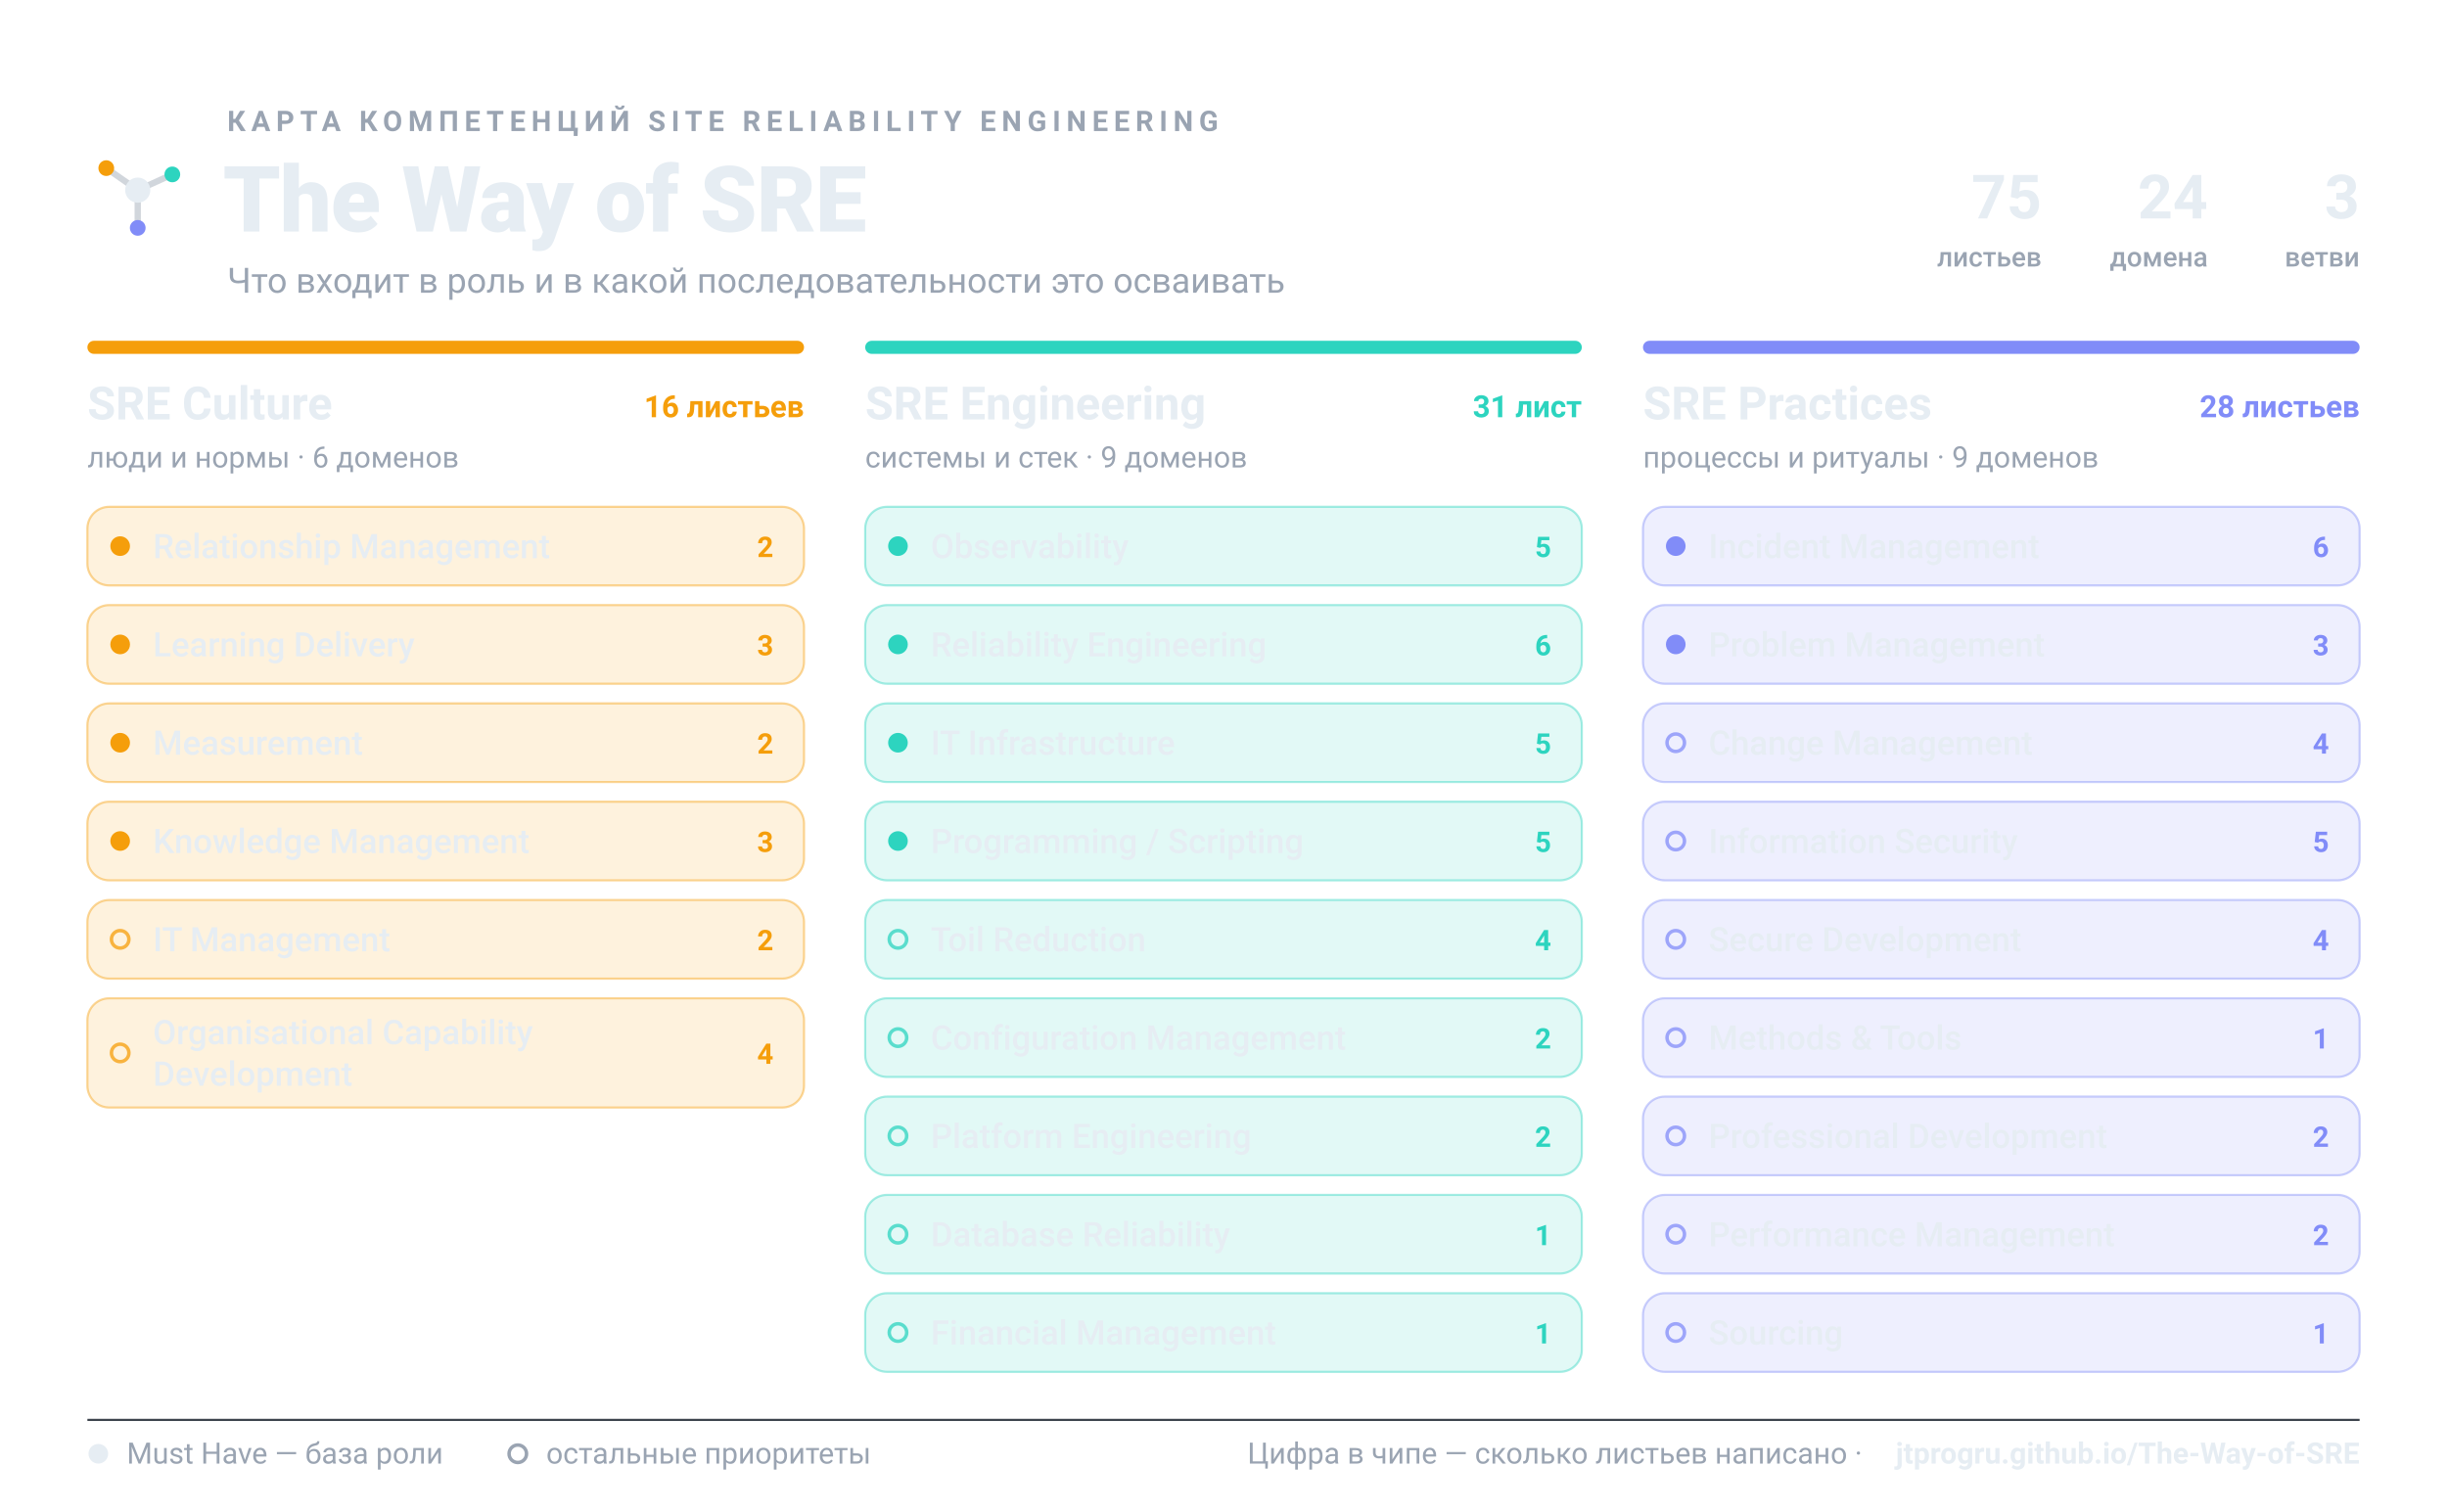
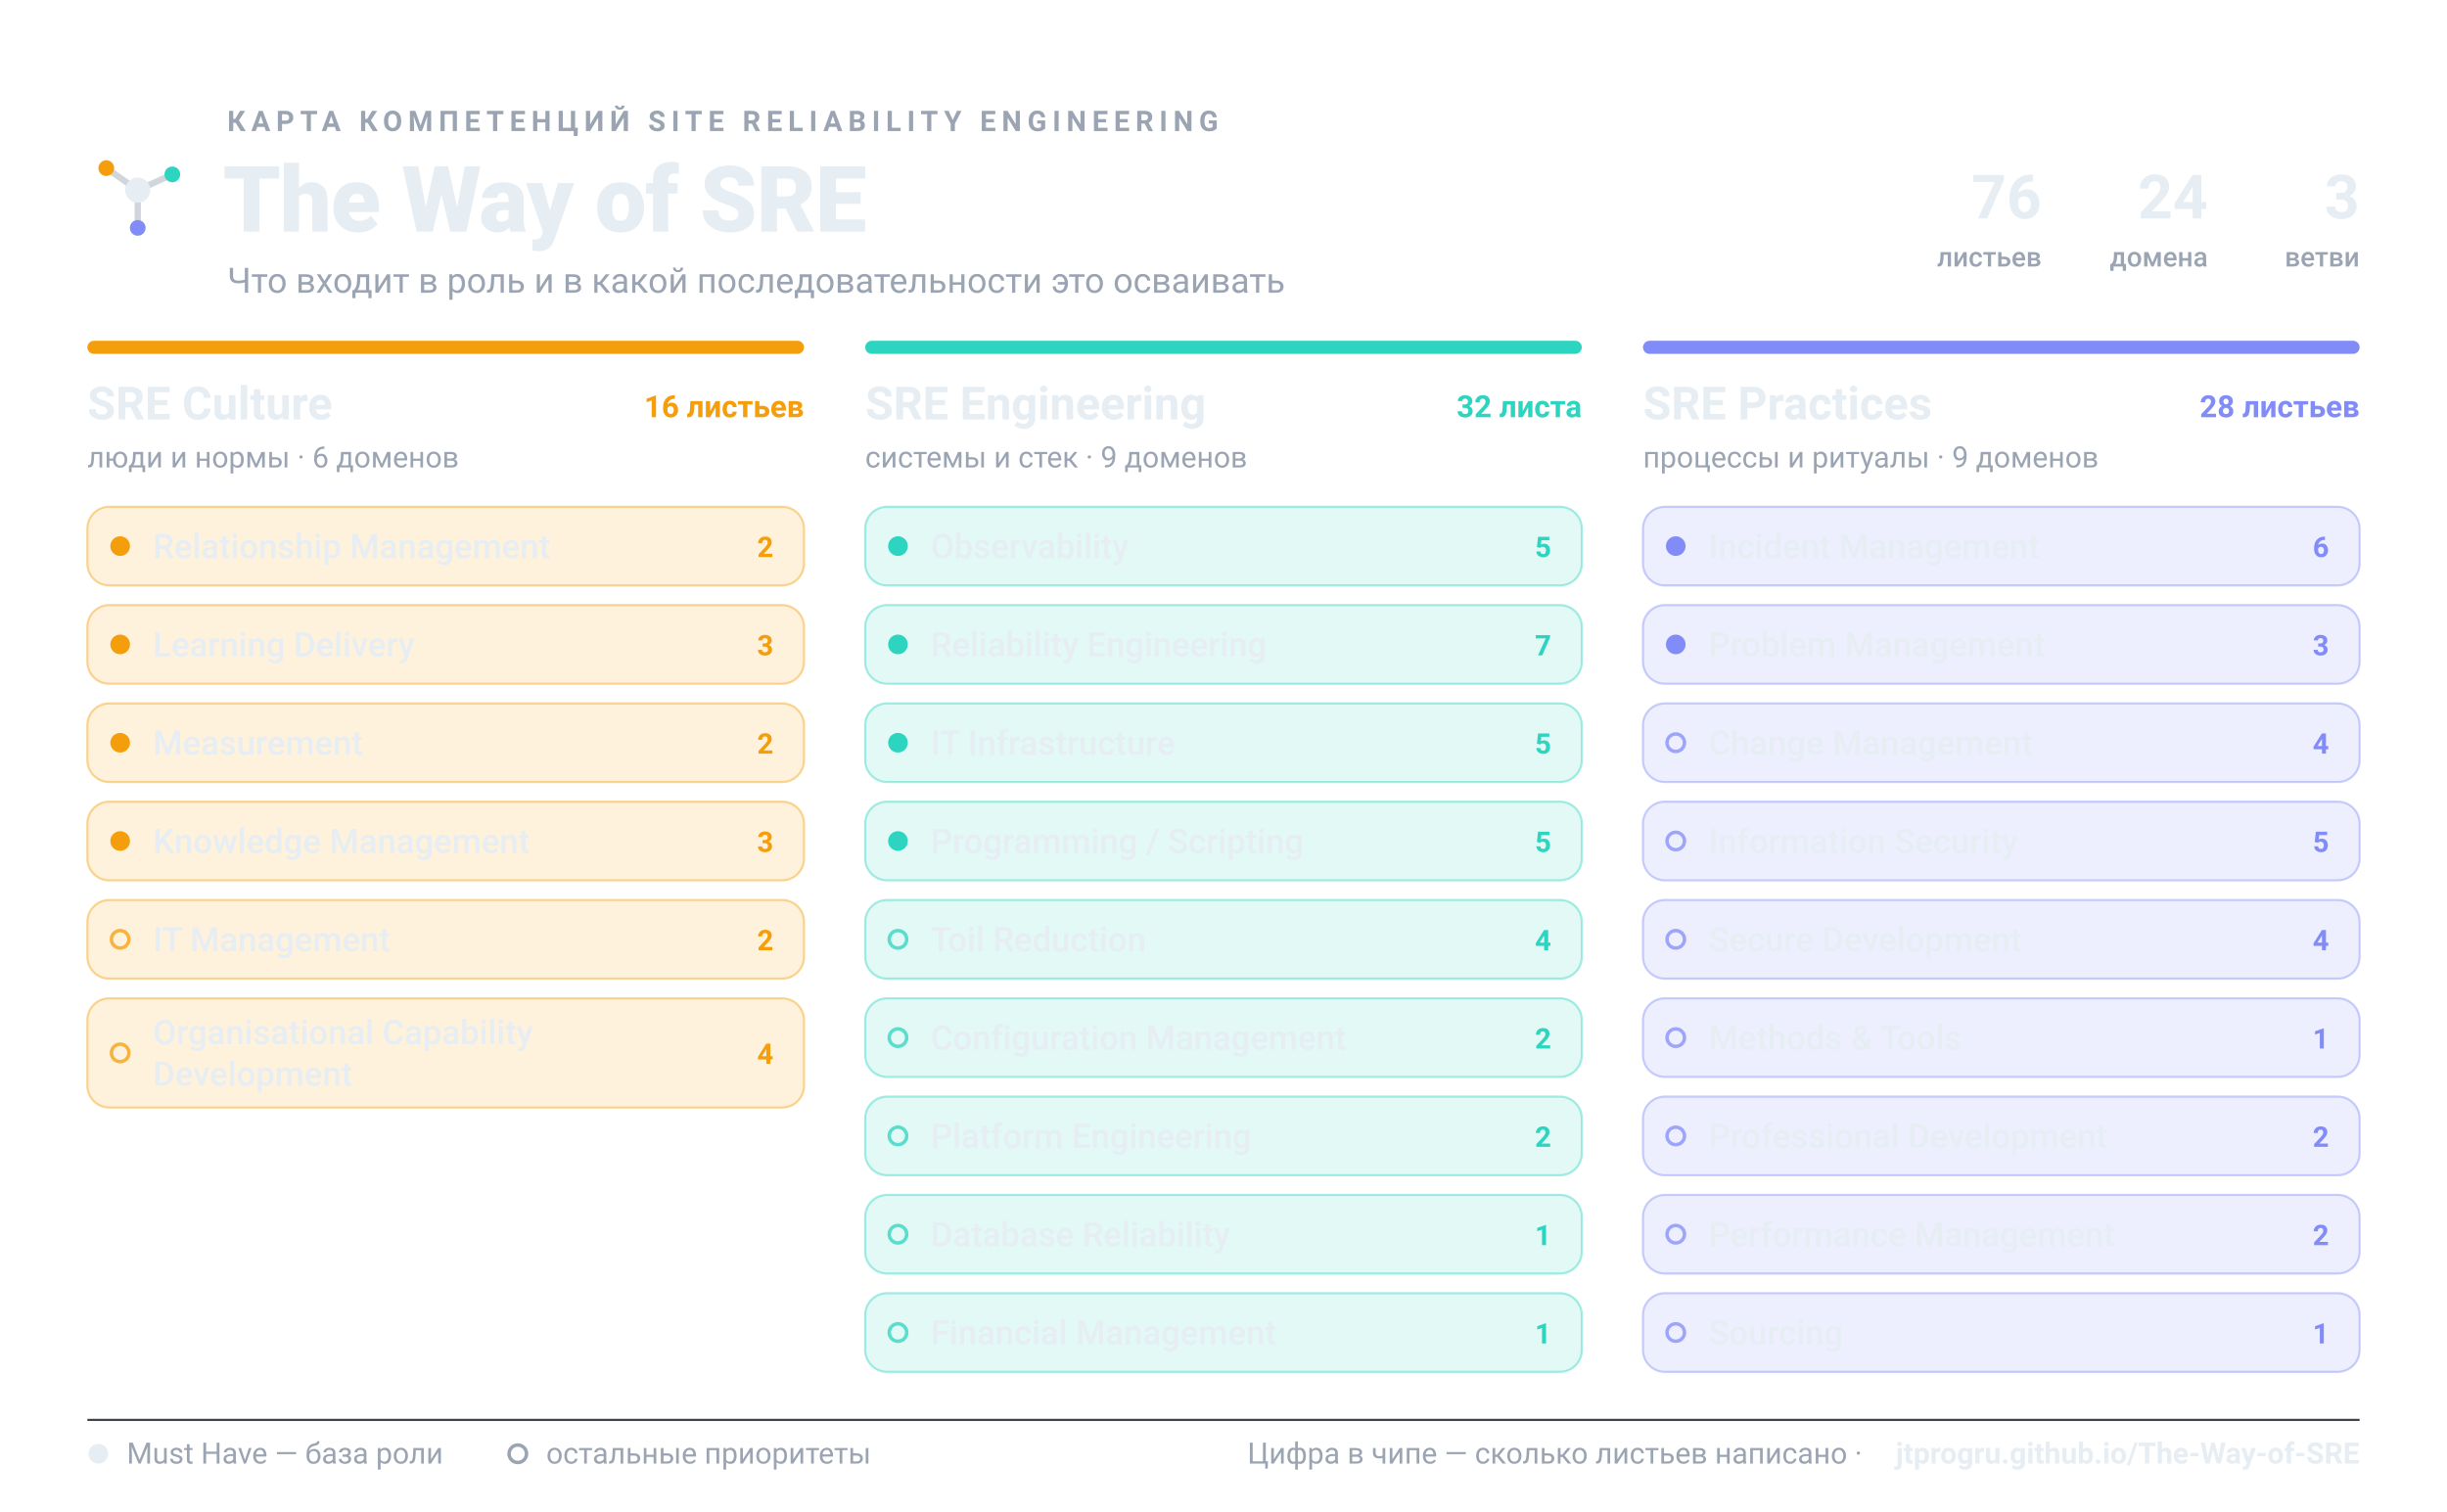
- <svg xmlns="http://www.w3.org/2000/svg" viewBox="0 0 1120 692" width="1120" height="692" role="img" aria-label="The Way of SRE — карта компетенций SRE: 3 ветви, 24 домена, 75 листьев. SRE Culture: 16, SRE Engineering: 31, SRE Practices: 28">
+ <svg xmlns="http://www.w3.org/2000/svg" viewBox="0 0 1120 692" width="1120" height="692" role="img" aria-label="The Way of SRE — карта компетенций SRE: 3 ветви, 24 домена, 76 листьев. SRE Culture: 16, SRE Engineering: 32, SRE Practices: 28">
  <style>
    text { font-family: -apple-system, BlinkMacSystemFont, "Segoe UI", system-ui, Roboto, "Helvetica Neue", Arial, sans-serif; }
    .eyebrow  { font-size: 13px; font-weight: 600; letter-spacing: .2em; fill: #9aa4b2; }
    .title    { font-size: 42px; font-weight: 800; letter-spacing: -.01em; fill: #e6edf3; }
    .tagline  { font-size: 16px; font-weight: 400; fill: #9aa4b2; }
    .stat-num { font-size: 28px; font-weight: 700; fill: #e6edf3; }
    .stat-lbl { font-size: 12.5px; font-weight: 500; fill: #9aa4b2; }
    .col-name { font-size: 21px; font-weight: 700; fill: #e6edf3; }
    .col-num  { font-size: 14px; font-weight: 600; }
    .col-sub  { font-size: 13.5px; font-weight: 400; fill: #9aa4b2; }
    .chip-lbl { font-size: 15.5px; font-weight: 500; fill: #e6edf3; }
    .chip-num { font-size: 13px; font-weight: 600; }
    .note     { font-size: 13.5px; font-weight: 400; fill: #9aa4b2; }
    .note-url { font-size: 13.5px; font-weight: 600; fill: #e6edf3; }
  </style>
  <g transform="translate(40 64) scale(0.72)" stroke="#9aa4b2" stroke-opacity="0.45" stroke-width="4" stroke-linecap="round" fill="none">
    <path d="M32 32 12 18M32 32 54 22M32 32 32 56" />
  </g>
  <g transform="translate(40 64) scale(0.72)">
    <circle cx="32" cy="32" r="8" fill="#e6edf3" />
    <circle cx="12" cy="18" r="5" fill="#f59e0b" />
    <circle cx="54" cy="22" r="5" fill="#2dd4bf" />
    <circle cx="32" cy="56" r="5" fill="#818cf8" />
  </g>
  <text class="eyebrow" x="104" y="60">КАРТА КОМПЕТЕНЦИЙ SITE RELIABILITY ENGINEERING</text>
  <text class="title" x="102" y="106">The Way of SRE</text>
  <text class="tagline" x="104" y="134">Что входит в роль и в какой последовательности это осваивать</text>
  <text class="stat-num" x="1080" y="100" text-anchor="end">3</text>
  <text class="stat-lbl" x="1080" y="122" text-anchor="end">ветви</text>
  <text class="stat-num" x="1010.56" y="100" text-anchor="end">24</text>
  <text class="stat-lbl" x="1010.56" y="122" text-anchor="end">домена</text>
-   <text class="stat-num" x="934.44" y="100" text-anchor="end">75</text>
+   <text class="stat-num" x="934.44" y="100" text-anchor="end">76</text>
  <text class="stat-lbl" x="934.44" y="122" text-anchor="end">листьев</text>
  <rect x="40" y="156" width="328" height="6" rx="3" fill="#f59e0b" />
  <text class="col-name" x="40" y="192">SRE Culture</text>
  <text class="col-num" x="368" y="191" text-anchor="end" fill="#f59e0b">16 листьев</text>
  <text class="col-sub" x="40" y="214">люди и нормы · 6 доменов</text>
  <rect x="40" y="232" width="328" height="36" rx="10" fill="#f59e0b" fill-opacity="0.14" stroke="#f59e0b" stroke-opacity="0.42" />
  <circle cx="55" cy="250" r="4.5" fill="#f59e0b" />
  <text class="chip-lbl" x="70" y="255.5">Relationship Management</text>
  <text class="chip-num" x="354" y="255" text-anchor="end" fill="#f59e0b">2</text>
  <rect x="40" y="277" width="328" height="36" rx="10" fill="#f59e0b" fill-opacity="0.14" stroke="#f59e0b" stroke-opacity="0.42" />
  <circle cx="55" cy="295" r="4.5" fill="#f59e0b" />
  <text class="chip-lbl" x="70" y="300.5">Learning Delivery</text>
  <text class="chip-num" x="354" y="300" text-anchor="end" fill="#f59e0b">3</text>
  <rect x="40" y="322" width="328" height="36" rx="10" fill="#f59e0b" fill-opacity="0.14" stroke="#f59e0b" stroke-opacity="0.42" />
  <circle cx="55" cy="340" r="4.5" fill="#f59e0b" />
  <text class="chip-lbl" x="70" y="345.5">Measurement</text>
  <text class="chip-num" x="354" y="345" text-anchor="end" fill="#f59e0b">2</text>
  <rect x="40" y="367" width="328" height="36" rx="10" fill="#f59e0b" fill-opacity="0.14" stroke="#f59e0b" stroke-opacity="0.42" />
  <circle cx="55" cy="385" r="4.5" fill="#f59e0b" />
  <text class="chip-lbl" x="70" y="390.5">Knowledge Management</text>
  <text class="chip-num" x="354" y="390" text-anchor="end" fill="#f59e0b">3</text>
  <rect x="40" y="412" width="328" height="36" rx="10" fill="#f59e0b" fill-opacity="0.14" stroke="#f59e0b" stroke-opacity="0.42" />
  <circle cx="55" cy="430" r="4" fill="none" stroke="#f59e0b" stroke-width="1.6" stroke-opacity="0.75" />
  <text class="chip-lbl" x="70" y="435.5">IT Management</text>
  <text class="chip-num" x="354" y="435" text-anchor="end" fill="#f59e0b">2</text>
  <rect x="40" y="457" width="328" height="50" rx="10" fill="#f59e0b" fill-opacity="0.14" stroke="#f59e0b" stroke-opacity="0.42" />
  <circle cx="55" cy="482" r="4" fill="none" stroke="#f59e0b" stroke-width="1.6" stroke-opacity="0.75" />
  <text class="chip-lbl" x="70" y="478">Organisational Capability</text>
  <text class="chip-lbl" x="70" y="497">Development</text>
  <text class="chip-num" x="354" y="487" text-anchor="end" fill="#f59e0b">4</text>
  <rect x="396" y="156" width="328" height="6" rx="3" fill="#2dd4bf" />
  <text class="col-name" x="396" y="192">SRE Engineering</text>
-   <text class="col-num" x="724" y="191" text-anchor="end" fill="#2dd4bf">31 лист</text>
+   <text class="col-num" x="724" y="191" text-anchor="end" fill="#2dd4bf">32 листа</text>
  <text class="col-sub" x="396" y="214">системы и стек · 9 доменов</text>
  <rect x="396" y="232" width="328" height="36" rx="10" fill="#2dd4bf" fill-opacity="0.14" stroke="#2dd4bf" stroke-opacity="0.42" />
  <circle cx="411" cy="250" r="4.5" fill="#2dd4bf" />
  <text class="chip-lbl" x="426" y="255.5">Observability</text>
  <text class="chip-num" x="710" y="255" text-anchor="end" fill="#2dd4bf">5</text>
  <rect x="396" y="277" width="328" height="36" rx="10" fill="#2dd4bf" fill-opacity="0.14" stroke="#2dd4bf" stroke-opacity="0.42" />
  <circle cx="411" cy="295" r="4.5" fill="#2dd4bf" />
  <text class="chip-lbl" x="426" y="300.5">Reliability Engineering</text>
-   <text class="chip-num" x="710" y="300" text-anchor="end" fill="#2dd4bf">6</text>
+   <text class="chip-num" x="710" y="300" text-anchor="end" fill="#2dd4bf">7</text>
  <rect x="396" y="322" width="328" height="36" rx="10" fill="#2dd4bf" fill-opacity="0.14" stroke="#2dd4bf" stroke-opacity="0.42" />
  <circle cx="411" cy="340" r="4.5" fill="#2dd4bf" />
  <text class="chip-lbl" x="426" y="345.5">IT Infrastructure</text>
  <text class="chip-num" x="710" y="345" text-anchor="end" fill="#2dd4bf">5</text>
  <rect x="396" y="367" width="328" height="36" rx="10" fill="#2dd4bf" fill-opacity="0.14" stroke="#2dd4bf" stroke-opacity="0.42" />
  <circle cx="411" cy="385" r="4.5" fill="#2dd4bf" />
  <text class="chip-lbl" x="426" y="390.5">Programming / Scripting</text>
  <text class="chip-num" x="710" y="390" text-anchor="end" fill="#2dd4bf">5</text>
  <rect x="396" y="412" width="328" height="36" rx="10" fill="#2dd4bf" fill-opacity="0.14" stroke="#2dd4bf" stroke-opacity="0.42" />
  <circle cx="411" cy="430" r="4" fill="none" stroke="#2dd4bf" stroke-width="1.6" stroke-opacity="0.75" />
  <text class="chip-lbl" x="426" y="435.5">Toil Reduction</text>
  <text class="chip-num" x="710" y="435" text-anchor="end" fill="#2dd4bf">4</text>
  <rect x="396" y="457" width="328" height="36" rx="10" fill="#2dd4bf" fill-opacity="0.14" stroke="#2dd4bf" stroke-opacity="0.42" />
  <circle cx="411" cy="475" r="4" fill="none" stroke="#2dd4bf" stroke-width="1.6" stroke-opacity="0.75" />
  <text class="chip-lbl" x="426" y="480.5">Configuration Management</text>
  <text class="chip-num" x="710" y="480" text-anchor="end" fill="#2dd4bf">2</text>
  <rect x="396" y="502" width="328" height="36" rx="10" fill="#2dd4bf" fill-opacity="0.14" stroke="#2dd4bf" stroke-opacity="0.42" />
  <circle cx="411" cy="520" r="4" fill="none" stroke="#2dd4bf" stroke-width="1.6" stroke-opacity="0.75" />
  <text class="chip-lbl" x="426" y="525.5">Platform Engineering</text>
  <text class="chip-num" x="710" y="525" text-anchor="end" fill="#2dd4bf">2</text>
  <rect x="396" y="547" width="328" height="36" rx="10" fill="#2dd4bf" fill-opacity="0.14" stroke="#2dd4bf" stroke-opacity="0.42" />
  <circle cx="411" cy="565" r="4" fill="none" stroke="#2dd4bf" stroke-width="1.6" stroke-opacity="0.75" />
  <text class="chip-lbl" x="426" y="570.5">Database Reliability</text>
  <text class="chip-num" x="710" y="570" text-anchor="end" fill="#2dd4bf">1</text>
  <rect x="396" y="592" width="328" height="36" rx="10" fill="#2dd4bf" fill-opacity="0.14" stroke="#2dd4bf" stroke-opacity="0.42" />
  <circle cx="411" cy="610" r="4" fill="none" stroke="#2dd4bf" stroke-width="1.6" stroke-opacity="0.75" />
  <text class="chip-lbl" x="426" y="615.5">Financial Management</text>
  <text class="chip-num" x="710" y="615" text-anchor="end" fill="#2dd4bf">1</text>
  <rect x="752" y="156" width="328" height="6" rx="3" fill="#818cf8" />
  <text class="col-name" x="752" y="192">SRE Practices</text>
  <text class="col-num" x="1080" y="191" text-anchor="end" fill="#818cf8">28 листьев</text>
  <text class="col-sub" x="752" y="214">процессы и ритуалы · 9 доменов</text>
  <rect x="752" y="232" width="328" height="36" rx="10" fill="#818cf8" fill-opacity="0.14" stroke="#818cf8" stroke-opacity="0.42" />
  <circle cx="767" cy="250" r="4.5" fill="#818cf8" />
  <text class="chip-lbl" x="782" y="255.5">Incident Management</text>
  <text class="chip-num" x="1066" y="255" text-anchor="end" fill="#818cf8">6</text>
  <rect x="752" y="277" width="328" height="36" rx="10" fill="#818cf8" fill-opacity="0.14" stroke="#818cf8" stroke-opacity="0.42" />
  <circle cx="767" cy="295" r="4.5" fill="#818cf8" />
  <text class="chip-lbl" x="782" y="300.5">Problem Management</text>
  <text class="chip-num" x="1066" y="300" text-anchor="end" fill="#818cf8">3</text>
  <rect x="752" y="322" width="328" height="36" rx="10" fill="#818cf8" fill-opacity="0.14" stroke="#818cf8" stroke-opacity="0.42" />
  <circle cx="767" cy="340" r="4" fill="none" stroke="#818cf8" stroke-width="1.6" stroke-opacity="0.75" />
  <text class="chip-lbl" x="782" y="345.5">Change Management</text>
  <text class="chip-num" x="1066" y="345" text-anchor="end" fill="#818cf8">4</text>
  <rect x="752" y="367" width="328" height="36" rx="10" fill="#818cf8" fill-opacity="0.14" stroke="#818cf8" stroke-opacity="0.42" />
  <circle cx="767" cy="385" r="4" fill="none" stroke="#818cf8" stroke-width="1.6" stroke-opacity="0.75" />
  <text class="chip-lbl" x="782" y="390.5">Information Security</text>
  <text class="chip-num" x="1066" y="390" text-anchor="end" fill="#818cf8">5</text>
  <rect x="752" y="412" width="328" height="36" rx="10" fill="#818cf8" fill-opacity="0.14" stroke="#818cf8" stroke-opacity="0.42" />
  <circle cx="767" cy="430" r="4" fill="none" stroke="#818cf8" stroke-width="1.6" stroke-opacity="0.75" />
  <text class="chip-lbl" x="782" y="435.5">Secure Development</text>
  <text class="chip-num" x="1066" y="435" text-anchor="end" fill="#818cf8">4</text>
  <rect x="752" y="457" width="328" height="36" rx="10" fill="#818cf8" fill-opacity="0.14" stroke="#818cf8" stroke-opacity="0.42" />
  <circle cx="767" cy="475" r="4" fill="none" stroke="#818cf8" stroke-width="1.6" stroke-opacity="0.75" />
  <text class="chip-lbl" x="782" y="480.5">Methods &amp; Tools</text>
  <text class="chip-num" x="1066" y="480" text-anchor="end" fill="#818cf8">1</text>
  <rect x="752" y="502" width="328" height="36" rx="10" fill="#818cf8" fill-opacity="0.14" stroke="#818cf8" stroke-opacity="0.42" />
  <circle cx="767" cy="520" r="4" fill="none" stroke="#818cf8" stroke-width="1.6" stroke-opacity="0.75" />
  <text class="chip-lbl" x="782" y="525.5">Professional Development</text>
  <text class="chip-num" x="1066" y="525" text-anchor="end" fill="#818cf8">2</text>
  <rect x="752" y="547" width="328" height="36" rx="10" fill="#818cf8" fill-opacity="0.14" stroke="#818cf8" stroke-opacity="0.42" />
  <circle cx="767" cy="565" r="4" fill="none" stroke="#818cf8" stroke-width="1.6" stroke-opacity="0.75" />
  <text class="chip-lbl" x="782" y="570.5">Performance Management</text>
  <text class="chip-num" x="1066" y="570" text-anchor="end" fill="#818cf8">2</text>
  <rect x="752" y="592" width="328" height="36" rx="10" fill="#818cf8" fill-opacity="0.14" stroke="#818cf8" stroke-opacity="0.42" />
  <circle cx="767" cy="610" r="4" fill="none" stroke="#818cf8" stroke-width="1.6" stroke-opacity="0.75" />
  <text class="chip-lbl" x="782" y="615.5">Sourcing</text>
  <text class="chip-num" x="1066" y="615" text-anchor="end" fill="#818cf8">1</text>
  <path d="M40 650 H1080" stroke="#3d444d" stroke-width="1" />
  <circle cx="45" cy="665.5" r="4.5" fill="#e6edf3" />
  <text class="note" x="58" y="670">Must Have — база роли</text>
  <circle cx="237" cy="665.5" r="4" fill="none" stroke="#9aa4b2" stroke-width="1.6" />
  <text class="note" x="250" y="670">остальные приоритеты</text>
  <text class="note-url" x="1080" y="670" text-anchor="end">jtprogru.github.io/The-Way-of-SRE</text>
  <text class="note" x="852.4" y="670" text-anchor="end">Цифра в чипе — сколько листьев написано  ·</text>
</svg>
